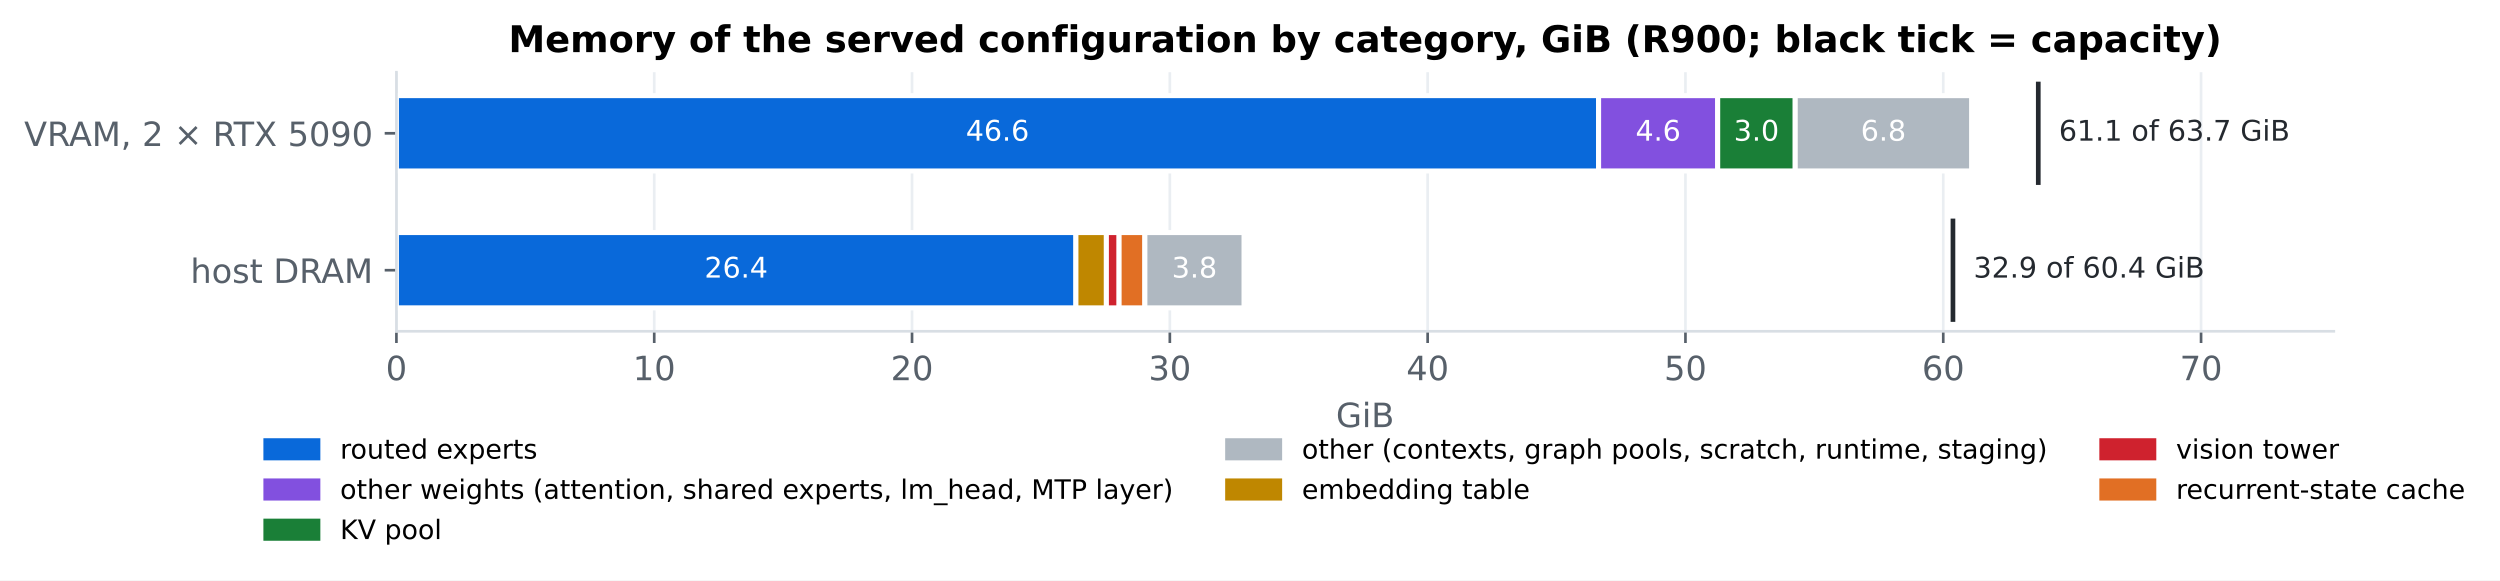
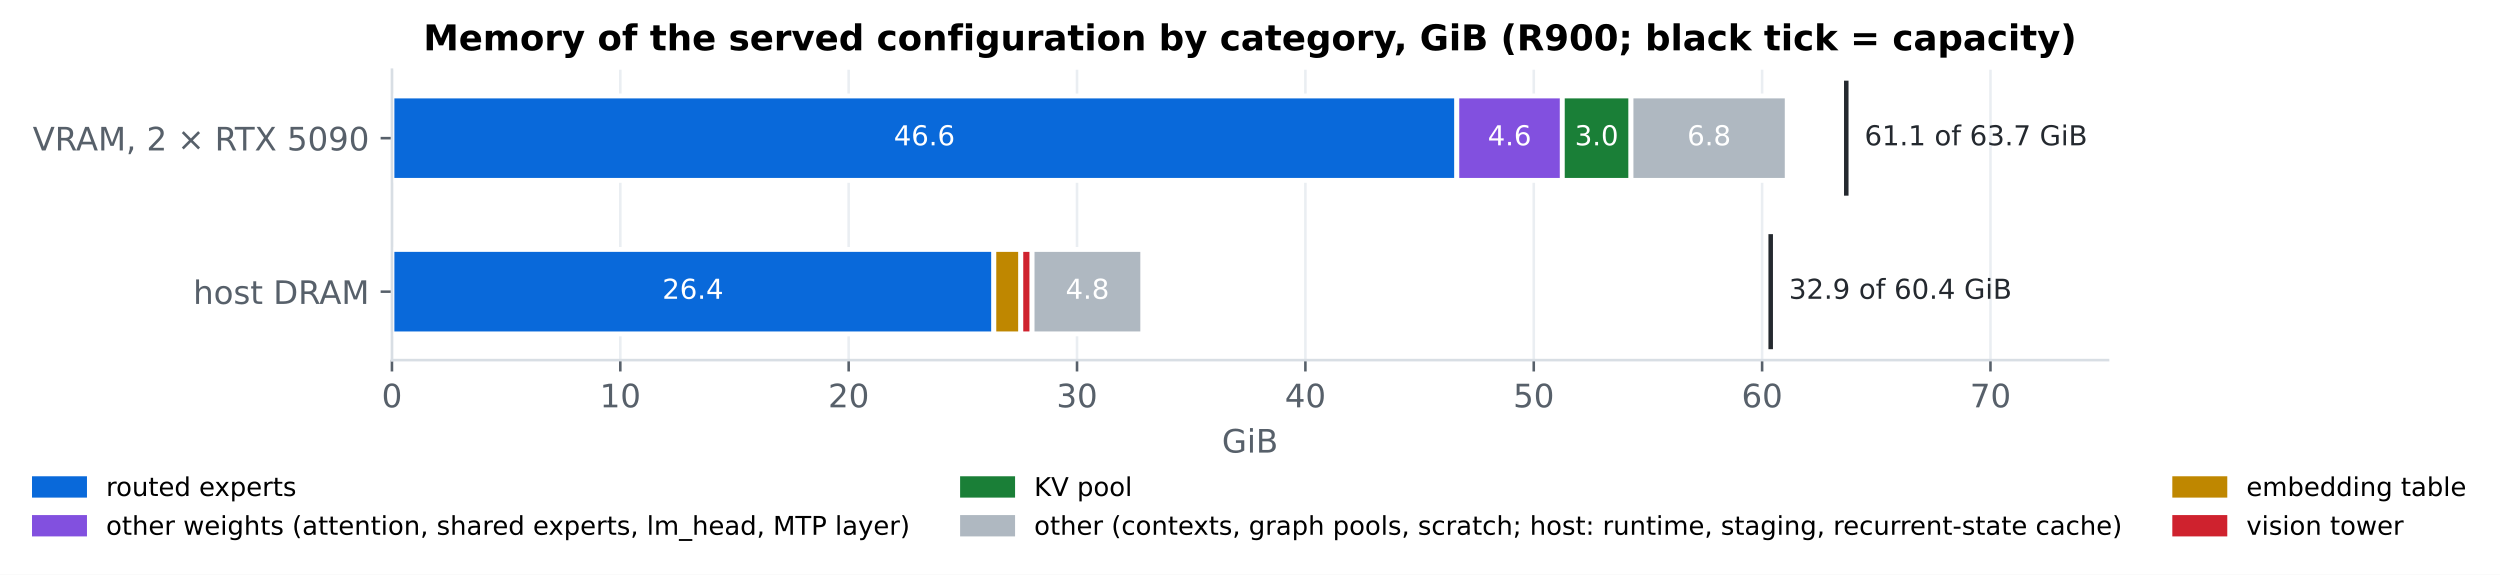
- <svg xmlns="http://www.w3.org/2000/svg" xmlns:xlink="http://www.w3.org/1999/xlink" width="746.141pt" height="173.216pt" viewBox="0 0 746.141 173.216" version="1.1">
+ <svg xmlns="http://www.w3.org/2000/svg" xmlns:xlink="http://www.w3.org/1999/xlink" width="773.222pt" height="177.728pt" viewBox="0 0 773.222 177.728" version="1.1">
  <defs>
    <style type="text/css">*{stroke-linejoin: round; stroke-linecap: butt}</style>
  </defs>
  <g id="figure_1">
    <g id="patch_1">
-       <path d="M 0 173.216  L 746.141 173.216  L 746.141 -0  L 0 -0  z " style="fill: #ffffff" />
+       <path d="M 0 177.728  L 773.222 177.728  L 773.222 0  L 0 0  z " style="fill: #ffffff" />
    </g>
    <g id="axes_1">
      <g id="patch_2">
-         <path d="M 118.314 98.874  L 696.539 98.874  L 696.539 21.558  L 118.314 21.558  z " style="fill: #ffffff" />
+         <path d="M 121.226 111.383  L 651.997 111.383  L 651.997 21.558  L 121.226 21.558  z " style="fill: #ffffff" />
      </g>
      <g id="matplotlib.axis_1">
        <g id="xtick_1">
          <g id="line2d_1">
-             <path d="M 118.314 98.874  L 118.314 21.558  " clip-path="url(#p1c02063fec)" style="fill: none; stroke: #eaeef2; stroke-width: 0.8; stroke-linecap: square" />
+             <path d="M 121.226 111.383  L 121.226 21.558  " clip-path="url(#p5642a75e1c)" style="fill: none; stroke: #eaeef2; stroke-width: 0.8; stroke-linecap: square" />
          </g>
          <g id="line2d_2">
            <defs>
-               <path id="m10e03662db" d="M 0 0  L 0 3.5  " style="stroke: #57606a; stroke-width: 0.8" />
+               <path id="m6724d70ba2" d="M 0 0  L 0 3.5  " style="stroke: #57606a; stroke-width: 0.8" />
            </defs>
            <g>
-               <use xlink:href="#m10e03662db" x="118.314" y="98.874" style="fill: #57606a; stroke: #57606a; stroke-width: 0.8" />
+               <use xlink:href="#m6724d70ba2" x="121.226" y="111.383" style="fill: #57606a; stroke: #57606a; stroke-width: 0.8" />
            </g>
          </g>
          <g id="text_1">
-             <text style="font-size: 10px; font-family: 'DejaVu Sans', 'Bitstream Vera Sans', 'Computer Modern Sans Serif', 'Lucida Grande', 'Verdana', 'Geneva', 'Lucid', 'Arial', 'Helvetica', 'Avant Garde', sans-serif; text-anchor: middle; fill: #57606a" x="118.314" y="113.471" transform="rotate(-0 118.3141 113.4713)">0</text>
+             <text style="font-size: 10px; font-family: 'DejaVu Sans', 'Bitstream Vera Sans', 'Computer Modern Sans Serif', 'Lucida Grande', 'Verdana', 'Geneva', 'Lucid', 'Arial', 'Helvetica', 'Avant Garde', sans-serif; text-anchor: middle; fill: #57606a" x="121.226" y="125.98" transform="rotate(-0 121.2259 125.9803)">0</text>
          </g>
        </g>
        <g id="xtick_2">
          <g id="line2d_3">
-             <path d="M 195.258 98.874  L 195.258 21.558  " clip-path="url(#p1c02063fec)" style="fill: none; stroke: #eaeef2; stroke-width: 0.8; stroke-linecap: square" />
+             <path d="M 191.855 111.383  L 191.855 21.558  " clip-path="url(#p5642a75e1c)" style="fill: none; stroke: #eaeef2; stroke-width: 0.8; stroke-linecap: square" />
          </g>
          <g id="line2d_4">
            <g>
-               <use xlink:href="#m10e03662db" x="195.258" y="98.874" style="fill: #57606a; stroke: #57606a; stroke-width: 0.8" />
+               <use xlink:href="#m6724d70ba2" x="191.855" y="111.383" style="fill: #57606a; stroke: #57606a; stroke-width: 0.8" />
            </g>
          </g>
          <g id="text_2">
-             <text style="font-size: 10px; font-family: 'DejaVu Sans', 'Bitstream Vera Sans', 'Computer Modern Sans Serif', 'Lucida Grande', 'Verdana', 'Geneva', 'Lucid', 'Arial', 'Helvetica', 'Avant Garde', sans-serif; text-anchor: middle; fill: #57606a" x="195.258" y="113.471" transform="rotate(-0 195.258 113.4713)">10</text>
+             <text style="font-size: 10px; font-family: 'DejaVu Sans', 'Bitstream Vera Sans', 'Computer Modern Sans Serif', 'Lucida Grande', 'Verdana', 'Geneva', 'Lucid', 'Arial', 'Helvetica', 'Avant Garde', sans-serif; text-anchor: middle; fill: #57606a" x="191.855" y="125.98" transform="rotate(-0 191.855 125.9803)">10</text>
          </g>
        </g>
        <g id="xtick_3">
          <g id="line2d_5">
-             <path d="M 272.202 98.874  L 272.202 21.558  " clip-path="url(#p1c02063fec)" style="fill: none; stroke: #eaeef2; stroke-width: 0.8; stroke-linecap: square" />
+             <path d="M 262.484 111.383  L 262.484 21.558  " clip-path="url(#p5642a75e1c)" style="fill: none; stroke: #eaeef2; stroke-width: 0.8; stroke-linecap: square" />
          </g>
          <g id="line2d_6">
            <g>
-               <use xlink:href="#m10e03662db" x="272.202" y="98.874" style="fill: #57606a; stroke: #57606a; stroke-width: 0.8" />
+               <use xlink:href="#m6724d70ba2" x="262.484" y="111.383" style="fill: #57606a; stroke: #57606a; stroke-width: 0.8" />
            </g>
          </g>
          <g id="text_3">
-             <text style="font-size: 10px; font-family: 'DejaVu Sans', 'Bitstream Vera Sans', 'Computer Modern Sans Serif', 'Lucida Grande', 'Verdana', 'Geneva', 'Lucid', 'Arial', 'Helvetica', 'Avant Garde', sans-serif; text-anchor: middle; fill: #57606a" x="272.202" y="113.471" transform="rotate(-0 272.2019 113.4713)">20</text>
+             <text style="font-size: 10px; font-family: 'DejaVu Sans', 'Bitstream Vera Sans', 'Computer Modern Sans Serif', 'Lucida Grande', 'Verdana', 'Geneva', 'Lucid', 'Arial', 'Helvetica', 'Avant Garde', sans-serif; text-anchor: middle; fill: #57606a" x="262.484" y="125.98" transform="rotate(-0 262.4842 125.9803)">20</text>
          </g>
        </g>
        <g id="xtick_4">
          <g id="line2d_7">
-             <path d="M 349.146 98.874  L 349.146 21.558  " clip-path="url(#p1c02063fec)" style="fill: none; stroke: #eaeef2; stroke-width: 0.8; stroke-linecap: square" />
+             <path d="M 333.113 111.383  L 333.113 21.558  " clip-path="url(#p5642a75e1c)" style="fill: none; stroke: #eaeef2; stroke-width: 0.8; stroke-linecap: square" />
          </g>
          <g id="line2d_8">
            <g>
-               <use xlink:href="#m10e03662db" x="349.146" y="98.874" style="fill: #57606a; stroke: #57606a; stroke-width: 0.8" />
+               <use xlink:href="#m6724d70ba2" x="333.113" y="111.383" style="fill: #57606a; stroke: #57606a; stroke-width: 0.8" />
            </g>
          </g>
          <g id="text_4">
-             <text style="font-size: 10px; font-family: 'DejaVu Sans', 'Bitstream Vera Sans', 'Computer Modern Sans Serif', 'Lucida Grande', 'Verdana', 'Geneva', 'Lucid', 'Arial', 'Helvetica', 'Avant Garde', sans-serif; text-anchor: middle; fill: #57606a" x="349.146" y="113.471" transform="rotate(-0 349.1458 113.4713)">30</text>
+             <text style="font-size: 10px; font-family: 'DejaVu Sans', 'Bitstream Vera Sans', 'Computer Modern Sans Serif', 'Lucida Grande', 'Verdana', 'Geneva', 'Lucid', 'Arial', 'Helvetica', 'Avant Garde', sans-serif; text-anchor: middle; fill: #57606a" x="333.113" y="125.98" transform="rotate(-0 333.1134 125.9803)">30</text>
          </g>
        </g>
        <g id="xtick_5">
          <g id="line2d_9">
-             <path d="M 426.09 98.874  L 426.09 21.558  " clip-path="url(#p1c02063fec)" style="fill: none; stroke: #eaeef2; stroke-width: 0.8; stroke-linecap: square" />
+             <path d="M 403.743 111.383  L 403.743 21.558  " clip-path="url(#p5642a75e1c)" style="fill: none; stroke: #eaeef2; stroke-width: 0.8; stroke-linecap: square" />
          </g>
          <g id="line2d_10">
            <g>
-               <use xlink:href="#m10e03662db" x="426.09" y="98.874" style="fill: #57606a; stroke: #57606a; stroke-width: 0.8" />
+               <use xlink:href="#m6724d70ba2" x="403.743" y="111.383" style="fill: #57606a; stroke: #57606a; stroke-width: 0.8" />
            </g>
          </g>
          <g id="text_5">
-             <text style="font-size: 10px; font-family: 'DejaVu Sans', 'Bitstream Vera Sans', 'Computer Modern Sans Serif', 'Lucida Grande', 'Verdana', 'Geneva', 'Lucid', 'Arial', 'Helvetica', 'Avant Garde', sans-serif; text-anchor: middle; fill: #57606a" x="426.09" y="113.471" transform="rotate(-0 426.0897 113.4713)">40</text>
+             <text style="font-size: 10px; font-family: 'DejaVu Sans', 'Bitstream Vera Sans', 'Computer Modern Sans Serif', 'Lucida Grande', 'Verdana', 'Geneva', 'Lucid', 'Arial', 'Helvetica', 'Avant Garde', sans-serif; text-anchor: middle; fill: #57606a" x="403.743" y="125.98" transform="rotate(-0 403.7425 125.9803)">40</text>
          </g>
        </g>
        <g id="xtick_6">
          <g id="line2d_11">
-             <path d="M 503.034 98.874  L 503.034 21.558  " clip-path="url(#p1c02063fec)" style="fill: none; stroke: #eaeef2; stroke-width: 0.8; stroke-linecap: square" />
+             <path d="M 474.372 111.383  L 474.372 21.558  " clip-path="url(#p5642a75e1c)" style="fill: none; stroke: #eaeef2; stroke-width: 0.8; stroke-linecap: square" />
          </g>
          <g id="line2d_12">
            <g>
-               <use xlink:href="#m10e03662db" x="503.034" y="98.874" style="fill: #57606a; stroke: #57606a; stroke-width: 0.8" />
+               <use xlink:href="#m6724d70ba2" x="474.372" y="111.383" style="fill: #57606a; stroke: #57606a; stroke-width: 0.8" />
            </g>
          </g>
          <g id="text_6">
-             <text style="font-size: 10px; font-family: 'DejaVu Sans', 'Bitstream Vera Sans', 'Computer Modern Sans Serif', 'Lucida Grande', 'Verdana', 'Geneva', 'Lucid', 'Arial', 'Helvetica', 'Avant Garde', sans-serif; text-anchor: middle; fill: #57606a" x="503.034" y="113.471" transform="rotate(-0 503.0336 113.4713)">50</text>
+             <text style="font-size: 10px; font-family: 'DejaVu Sans', 'Bitstream Vera Sans', 'Computer Modern Sans Serif', 'Lucida Grande', 'Verdana', 'Geneva', 'Lucid', 'Arial', 'Helvetica', 'Avant Garde', sans-serif; text-anchor: middle; fill: #57606a" x="474.372" y="125.98" transform="rotate(-0 474.3717 125.9803)">50</text>
          </g>
        </g>
        <g id="xtick_7">
          <g id="line2d_13">
-             <path d="M 579.977 98.874  L 579.977 21.558  " clip-path="url(#p1c02063fec)" style="fill: none; stroke: #eaeef2; stroke-width: 0.8; stroke-linecap: square" />
+             <path d="M 545.001 111.383  L 545.001 21.558  " clip-path="url(#p5642a75e1c)" style="fill: none; stroke: #eaeef2; stroke-width: 0.8; stroke-linecap: square" />
          </g>
          <g id="line2d_14">
            <g>
-               <use xlink:href="#m10e03662db" x="579.977" y="98.874" style="fill: #57606a; stroke: #57606a; stroke-width: 0.8" />
+               <use xlink:href="#m6724d70ba2" x="545.001" y="111.383" style="fill: #57606a; stroke: #57606a; stroke-width: 0.8" />
            </g>
          </g>
          <g id="text_7">
-             <text style="font-size: 10px; font-family: 'DejaVu Sans', 'Bitstream Vera Sans', 'Computer Modern Sans Serif', 'Lucida Grande', 'Verdana', 'Geneva', 'Lucid', 'Arial', 'Helvetica', 'Avant Garde', sans-serif; text-anchor: middle; fill: #57606a" x="579.977" y="113.471" transform="rotate(-0 579.9775 113.4713)">60</text>
+             <text style="font-size: 10px; font-family: 'DejaVu Sans', 'Bitstream Vera Sans', 'Computer Modern Sans Serif', 'Lucida Grande', 'Verdana', 'Geneva', 'Lucid', 'Arial', 'Helvetica', 'Avant Garde', sans-serif; text-anchor: middle; fill: #57606a" x="545.001" y="125.98" transform="rotate(-0 545.0009 125.9803)">60</text>
          </g>
        </g>
        <g id="xtick_8">
          <g id="line2d_15">
-             <path d="M 656.921 98.874  L 656.921 21.558  " clip-path="url(#p1c02063fec)" style="fill: none; stroke: #eaeef2; stroke-width: 0.8; stroke-linecap: square" />
+             <path d="M 615.63 111.383  L 615.63 21.558  " clip-path="url(#p5642a75e1c)" style="fill: none; stroke: #eaeef2; stroke-width: 0.8; stroke-linecap: square" />
          </g>
          <g id="line2d_16">
            <g>
-               <use xlink:href="#m10e03662db" x="656.921" y="98.874" style="fill: #57606a; stroke: #57606a; stroke-width: 0.8" />
+               <use xlink:href="#m6724d70ba2" x="615.63" y="111.383" style="fill: #57606a; stroke: #57606a; stroke-width: 0.8" />
            </g>
          </g>
          <g id="text_8">
-             <text style="font-size: 10px; font-family: 'DejaVu Sans', 'Bitstream Vera Sans', 'Computer Modern Sans Serif', 'Lucida Grande', 'Verdana', 'Geneva', 'Lucid', 'Arial', 'Helvetica', 'Avant Garde', sans-serif; text-anchor: middle; fill: #57606a" x="656.921" y="113.471" transform="rotate(-0 656.9214 113.4713)">70</text>
+             <text style="font-size: 10px; font-family: 'DejaVu Sans', 'Bitstream Vera Sans', 'Computer Modern Sans Serif', 'Lucida Grande', 'Verdana', 'Geneva', 'Lucid', 'Arial', 'Helvetica', 'Avant Garde', sans-serif; text-anchor: middle; fill: #57606a" x="615.63" y="125.98" transform="rotate(-0 615.6301 125.9803)">70</text>
          </g>
        </g>
        <g id="text_9">
-           <text style="font-size: 10px; font-family: 'DejaVu Sans', 'Bitstream Vera Sans', 'Computer Modern Sans Serif', 'Lucida Grande', 'Verdana', 'Geneva', 'Lucid', 'Arial', 'Helvetica', 'Avant Garde', sans-serif; text-anchor: middle; fill: #57606a" x="407.427" y="127.472" transform="rotate(-0 407.4267 127.472)">GiB</text>
+           <text style="font-size: 10px; font-family: 'DejaVu Sans', 'Bitstream Vera Sans', 'Computer Modern Sans Serif', 'Lucida Grande', 'Verdana', 'Geneva', 'Lucid', 'Arial', 'Helvetica', 'Avant Garde', sans-serif; text-anchor: middle; fill: #57606a" x="386.611" y="139.981" transform="rotate(-0 386.6112 139.9811)">GiB</text>
        </g>
      </g>
      <g id="matplotlib.axis_2">
        <g id="ytick_1">
          <g id="line2d_17">
            <defs>
-               <path id="mf95bd4f578" d="M 0 0  L -3.5 0  " style="stroke: #57606a; stroke-width: 0.8" />
+               <path id="m751019982d" d="M 0 0  L -3.5 0  " style="stroke: #57606a; stroke-width: 0.8" />
            </defs>
            <g>
-               <use xlink:href="#mf95bd4f578" x="118.314" y="39.784" style="fill: #57606a; stroke: #57606a; stroke-width: 0.8" />
+               <use xlink:href="#m751019982d" x="121.226" y="42.733" style="fill: #57606a; stroke: #57606a; stroke-width: 0.8" />
            </g>
          </g>
          <g id="text_10">
-             <text style="font-size: 10px; font-family: 'DejaVu Sans', 'Bitstream Vera Sans', 'Computer Modern Sans Serif', 'Lucida Grande', 'Verdana', 'Geneva', 'Lucid', 'Arial', 'Helvetica', 'Avant Garde', sans-serif; text-anchor: end; fill: #57606a" x="111.314" y="43.583" transform="rotate(-0 111.3141 43.5826)">VRAM, 2 × RTX 5090</text>
+             <text style="font-size: 10px; font-family: 'DejaVu Sans', 'Bitstream Vera Sans', 'Computer Modern Sans Serif', 'Lucida Grande', 'Verdana', 'Geneva', 'Lucid', 'Arial', 'Helvetica', 'Avant Garde', sans-serif; text-anchor: end; fill: #57606a" x="114.226" y="46.531" transform="rotate(-0 114.2259 46.53136)">VRAM, 2 × RTX 5090</text>
          </g>
        </g>
        <g id="ytick_2">
          <g id="line2d_18">
            <g>
-               <use xlink:href="#mf95bd4f578" x="118.314" y="80.648" style="fill: #57606a; stroke: #57606a; stroke-width: 0.8" />
+               <use xlink:href="#m751019982d" x="121.226" y="90.208" style="fill: #57606a; stroke: #57606a; stroke-width: 0.8" />
            </g>
          </g>
          <g id="text_11">
-             <text style="font-size: 10px; font-family: 'DejaVu Sans', 'Bitstream Vera Sans', 'Computer Modern Sans Serif', 'Lucida Grande', 'Verdana', 'Geneva', 'Lucid', 'Arial', 'Helvetica', 'Avant Garde', sans-serif; text-anchor: end; fill: #57606a" x="111.314" y="84.447" transform="rotate(-0 111.3141 84.44732)">host DRAM</text>
+             <text style="font-size: 10px; font-family: 'DejaVu Sans', 'Bitstream Vera Sans', 'Computer Modern Sans Serif', 'Lucida Grande', 'Verdana', 'Geneva', 'Lucid', 'Arial', 'Helvetica', 'Avant Garde', sans-serif; text-anchor: end; fill: #57606a" x="114.226" y="94.008" transform="rotate(-0 114.2259 94.00765)">host DRAM</text>
          </g>
        </g>
      </g>
      <g id="patch_3">
-         <path d="M 118.314 28.546  L 477.112 28.546  L 477.112 51.021  L 118.314 51.021  z " clip-path="url(#p1c02063fec)" style="fill: #0969da; stroke: #ffffff; stroke-width: 1.5; stroke-linejoin: miter" />
+         <path d="M 121.226 29.677  L 450.577 29.677  L 450.577 55.788  L 121.226 55.788  z " clip-path="url(#p5642a75e1c)" style="fill: #0969da; stroke: #ffffff; stroke-width: 1.5; stroke-linejoin: miter" />
      </g>
      <g id="patch_4">
-         <path d="M 477.112 28.546  L 512.655 28.546  L 512.655 51.021  L 477.112 51.021  z " clip-path="url(#p1c02063fec)" style="fill: #8250df; stroke: #ffffff; stroke-width: 1.5; stroke-linejoin: miter" />
+         <path d="M 450.577 29.677  L 483.204 29.677  L 483.204 55.788  L 450.577 55.788  z " clip-path="url(#p5642a75e1c)" style="fill: #8250df; stroke: #ffffff; stroke-width: 1.5; stroke-linejoin: miter" />
      </g>
      <g id="patch_5">
-         <path d="M 512.655 28.546  L 535.798 28.546  L 535.798 51.021  L 512.655 51.021  z " clip-path="url(#p1c02063fec)" style="fill: #1a7f37; stroke: #ffffff; stroke-width: 1.5; stroke-linejoin: miter" />
+         <path d="M 483.204 29.677  L 504.448 29.677  L 504.448 55.788  L 483.204 55.788  z " clip-path="url(#p5642a75e1c)" style="fill: #1a7f37; stroke: #ffffff; stroke-width: 1.5; stroke-linejoin: miter" />
      </g>
      <g id="patch_6">
-         <path d="M 535.798 28.546  L 588.438 28.546  L 588.438 51.021  L 535.798 51.021  z " clip-path="url(#p1c02063fec)" style="fill: #afb8c1; stroke: #ffffff; stroke-width: 1.5; stroke-linejoin: miter" />
+         <path d="M 504.448 29.677  L 552.767 29.677  L 552.767 55.788  L 504.448 55.788  z " clip-path="url(#p5642a75e1c)" style="fill: #afb8c1; stroke: #ffffff; stroke-width: 1.5; stroke-linejoin: miter" />
      </g>
      <g id="patch_7">
-         <path d="M 118.314 69.41  L 321.113 69.41  L 321.113 91.886  L 118.314 91.886  z " clip-path="url(#p1c02063fec)" style="fill: #0969da; stroke: #ffffff; stroke-width: 1.5; stroke-linejoin: miter" />
+         <path d="M 121.226 77.153  L 307.381 77.153  L 307.381 103.264  L 121.226 103.264  z " clip-path="url(#p5642a75e1c)" style="fill: #0969da; stroke: #ffffff; stroke-width: 1.5; stroke-linejoin: miter" />
      </g>
      <g id="patch_8">
-         <path d="M 321.113 69.41  L 330.205 69.41  L 330.205 91.886  L 321.113 91.886  z " clip-path="url(#p1c02063fec)" style="fill: #bf8700; stroke: #ffffff; stroke-width: 1.5; stroke-linejoin: miter" />
+         <path d="M 307.381 77.153  L 315.727 77.153  L 315.727 103.264  L 307.381 103.264  z " clip-path="url(#p5642a75e1c)" style="fill: #bf8700; stroke: #ffffff; stroke-width: 1.5; stroke-linejoin: miter" />
      </g>
      <g id="patch_9">
-         <path d="M 330.205 69.41  L 334.002 69.41  L 334.002 91.886  L 330.205 91.886  z " clip-path="url(#p1c02063fec)" style="fill: #cf222e; stroke: #ffffff; stroke-width: 1.5; stroke-linejoin: miter" />
+         <path d="M 315.727 77.153  L 319.213 77.153  L 319.213 103.264  L 315.727 103.264  z " clip-path="url(#p5642a75e1c)" style="fill: #cf222e; stroke: #ffffff; stroke-width: 1.5; stroke-linejoin: miter" />
      </g>
      <g id="patch_10">
-         <path d="M 334.002 69.41  L 341.697 69.41  L 341.697 91.886  L 334.002 91.886  z " clip-path="url(#p1c02063fec)" style="fill: #e16f24; stroke: #ffffff; stroke-width: 1.5; stroke-linejoin: miter" />
+         <path d="M 319.213 77.153  L 353.438 77.153  L 353.438 103.264  L 319.213 103.264  z " clip-path="url(#p5642a75e1c)" style="fill: #afb8c1; stroke: #ffffff; stroke-width: 1.5; stroke-linejoin: miter" />
+       </g>
+       <g id="line2d_19">
+         <path d="M 571.032 25.641  L 571.032 59.824  " clip-path="url(#p5642a75e1c)" style="fill: none; stroke: #24292f; stroke-width: 1.4; stroke-linecap: square" />
+       </g>
+       <g id="line2d_20">
+         <path d="M 547.657 73.117  L 547.657 107.3  " clip-path="url(#p5642a75e1c)" style="fill: none; stroke: #24292f; stroke-width: 1.4; stroke-linecap: square" />
      </g>
      <g id="patch_11">
-         <path d="M 341.697 69.41  L 371.287 69.41  L 371.287 91.886  L 341.697 91.886  z " clip-path="url(#p1c02063fec)" style="fill: #afb8c1; stroke: #ffffff; stroke-width: 1.5; stroke-linejoin: miter" />
-       </g>
-       <g id="line2d_19">
-         <path d="M 608.336 25.073  L 608.336 54.495  " clip-path="url(#p1c02063fec)" style="fill: none; stroke: #24292f; stroke-width: 1.4; stroke-linecap: square" />
-       </g>
-       <g id="line2d_20">
-         <path d="M 582.871 65.937  L 582.871 95.359  " clip-path="url(#p1c02063fec)" style="fill: none; stroke: #24292f; stroke-width: 1.4; stroke-linecap: square" />
+         <path d="M 121.226 111.383  L 121.226 21.558  " style="fill: none; stroke: #d8dee4; stroke-width: 0.8; stroke-linejoin: miter; stroke-linecap: square" />
      </g>
      <g id="patch_12">
-         <path d="M 118.314 98.874  L 118.314 21.558  " style="fill: none; stroke: #d8dee4; stroke-width: 0.8; stroke-linejoin: miter; stroke-linecap: square" />
-       </g>
-       <g id="patch_13">
-         <path d="M 118.314 98.874  L 696.539 98.874  " style="fill: none; stroke: #d8dee4; stroke-width: 0.8; stroke-linejoin: miter; stroke-linecap: square" />
+         <path d="M 121.226 111.383  L 651.997 111.383  " style="fill: none; stroke: #d8dee4; stroke-width: 0.8; stroke-linejoin: miter; stroke-linecap: square" />
      </g>
      <g id="text_12">
-         <text style="font-size: 8.5px; font-family: 'DejaVu Sans', 'Bitstream Vera Sans', 'Computer Modern Sans Serif', 'Lucida Grande', 'Verdana', 'Geneva', 'Lucid', 'Arial', 'Helvetica', 'Avant Garde', sans-serif; text-anchor: middle; fill: #ffffff" x="297.713" y="41.992" transform="rotate(-0 297.713 41.99178)">46.6</text>
+         <text style="font-size: 8.5px; font-family: 'DejaVu Sans', 'Bitstream Vera Sans', 'Computer Modern Sans Serif', 'Lucida Grande', 'Verdana', 'Geneva', 'Lucid', 'Arial', 'Helvetica', 'Avant Garde', sans-serif; text-anchor: middle; fill: #ffffff" x="285.902" y="44.941" transform="rotate(-0 285.9017 44.94054)">46.6</text>
      </g>
      <g id="text_13">
-         <text style="font-size: 8.5px; font-family: 'DejaVu Sans', 'Bitstream Vera Sans', 'Computer Modern Sans Serif', 'Lucida Grande', 'Verdana', 'Geneva', 'Lucid', 'Arial', 'Helvetica', 'Avant Garde', sans-serif; text-anchor: middle; fill: #ffffff" x="494.884" y="41.992" transform="rotate(-0 494.8836 41.99178)">4.6</text>
+         <text style="font-size: 8.5px; font-family: 'DejaVu Sans', 'Bitstream Vera Sans', 'Computer Modern Sans Serif', 'Lucida Grande', 'Verdana', 'Geneva', 'Lucid', 'Arial', 'Helvetica', 'Avant Garde', sans-serif; text-anchor: middle; fill: #ffffff" x="466.891" y="44.941" transform="rotate(-0 466.8906 44.94054)">4.6</text>
      </g>
      <g id="text_14">
-         <text style="font-size: 8.5px; font-family: 'DejaVu Sans', 'Bitstream Vera Sans', 'Computer Modern Sans Serif', 'Lucida Grande', 'Verdana', 'Geneva', 'Lucid', 'Arial', 'Helvetica', 'Avant Garde', sans-serif; text-anchor: middle; fill: #ffffff" x="524.227" y="41.992" transform="rotate(-0 524.2268 41.99178)">3.0</text>
+         <text style="font-size: 8.5px; font-family: 'DejaVu Sans', 'Bitstream Vera Sans', 'Computer Modern Sans Serif', 'Lucida Grande', 'Verdana', 'Geneva', 'Lucid', 'Arial', 'Helvetica', 'Avant Garde', sans-serif; text-anchor: middle; fill: #ffffff" x="493.826" y="44.941" transform="rotate(-0 493.8256 44.94054)">3.0</text>
      </g>
      <g id="text_15">
-         <text style="font-size: 8.5px; font-family: 'DejaVu Sans', 'Bitstream Vera Sans', 'Computer Modern Sans Serif', 'Lucida Grande', 'Verdana', 'Geneva', 'Lucid', 'Arial', 'Helvetica', 'Avant Garde', sans-serif; text-anchor: middle; fill: #ffffff" x="562.118" y="41.992" transform="rotate(-0 562.1184 41.99178)">6.8</text>
+         <text style="font-size: 8.5px; font-family: 'DejaVu Sans', 'Bitstream Vera Sans', 'Computer Modern Sans Serif', 'Lucida Grande', 'Verdana', 'Geneva', 'Lucid', 'Arial', 'Helvetica', 'Avant Garde', sans-serif; text-anchor: middle; fill: #ffffff" x="528.607" y="44.941" transform="rotate(-0 528.6075 44.94054)">6.8</text>
      </g>
      <g id="text_16">
-         <text style="font-size: 8.5px; font-family: 'DejaVu Sans', 'Bitstream Vera Sans', 'Computer Modern Sans Serif', 'Lucida Grande', 'Verdana', 'Geneva', 'Lucid', 'Arial', 'Helvetica', 'Avant Garde', sans-serif; text-anchor: start; fill: #24292f" x="614.491" y="41.992" transform="rotate(-0 614.491 41.99211)">61.1 of 63.7 GiB</text>
+         <text style="font-size: 8.5px; font-family: 'DejaVu Sans', 'Bitstream Vera Sans', 'Computer Modern Sans Serif', 'Lucida Grande', 'Verdana', 'Geneva', 'Lucid', 'Arial', 'Helvetica', 'Avant Garde', sans-serif; text-anchor: start; fill: #24292f" x="576.682" y="44.941" transform="rotate(-0 576.6819 44.94087)">61.1 of 63.7 GiB</text>
      </g>
      <g id="text_17">
-         <text style="font-size: 8.5px; font-family: 'DejaVu Sans', 'Bitstream Vera Sans', 'Computer Modern Sans Serif', 'Lucida Grande', 'Verdana', 'Geneva', 'Lucid', 'Arial', 'Helvetica', 'Avant Garde', sans-serif; text-anchor: middle; fill: #ffffff" x="219.713" y="82.856" transform="rotate(-0 219.7135 82.85611)">26.4</text>
+         <text style="font-size: 8.5px; font-family: 'DejaVu Sans', 'Bitstream Vera Sans', 'Computer Modern Sans Serif', 'Lucida Grande', 'Verdana', 'Geneva', 'Lucid', 'Arial', 'Helvetica', 'Avant Garde', sans-serif; text-anchor: middle; fill: #ffffff" x="214.303" y="92.416" transform="rotate(-0 214.3035 92.41644)">26.4</text>
      </g>
      <g id="text_18">
-         <text style="font-size: 8.5px; font-family: 'DejaVu Sans', 'Bitstream Vera Sans', 'Computer Modern Sans Serif', 'Lucida Grande', 'Verdana', 'Geneva', 'Lucid', 'Arial', 'Helvetica', 'Avant Garde', sans-serif; text-anchor: middle; fill: #ffffff" x="356.492" y="82.856" transform="rotate(-0 356.4918 82.85611)">3.8</text>
+         <text style="font-size: 8.5px; font-family: 'DejaVu Sans', 'Bitstream Vera Sans', 'Computer Modern Sans Serif', 'Lucida Grande', 'Verdana', 'Geneva', 'Lucid', 'Arial', 'Helvetica', 'Avant Garde', sans-serif; text-anchor: middle; fill: #ffffff" x="336.325" y="92.416" transform="rotate(-0 336.3251 92.41644)">4.8</text>
      </g>
      <g id="text_19">
-         <text style="font-size: 8.5px; font-family: 'DejaVu Sans', 'Bitstream Vera Sans', 'Computer Modern Sans Serif', 'Lucida Grande', 'Verdana', 'Geneva', 'Lucid', 'Arial', 'Helvetica', 'Avant Garde', sans-serif; text-anchor: start; fill: #24292f" x="589.026" y="82.856" transform="rotate(-0 589.0262 82.85644)">32.9 of 60.4 GiB</text>
+         <text style="font-size: 8.5px; font-family: 'DejaVu Sans', 'Bitstream Vera Sans', 'Computer Modern Sans Serif', 'Lucida Grande', 'Verdana', 'Geneva', 'Lucid', 'Arial', 'Helvetica', 'Avant Garde', sans-serif; text-anchor: start; fill: #24292f" x="553.307" y="92.417" transform="rotate(-0 553.307 92.41678)">32.9 of 60.4 GiB</text>
      </g>
      <g id="text_20">
-         <text style="font-weight: 700; font-size: 11px; font-family: 'DejaVu Sans', 'Bitstream Vera Sans', 'Computer Modern Sans Serif', 'Lucida Grande', 'Verdana', 'Geneva', 'Lucid', 'Arial', 'Helvetica', 'Avant Garde', sans-serif; text-anchor: middle" x="407.427" y="15.558" transform="rotate(-0 407.4267 15.55828)">Memory of the served configuration by category, GiB (R900; black tick = capacity)</text>
+         <text style="font-weight: 700; font-size: 11px; font-family: 'DejaVu Sans', 'Bitstream Vera Sans', 'Computer Modern Sans Serif', 'Lucida Grande', 'Verdana', 'Geneva', 'Lucid', 'Arial', 'Helvetica', 'Avant Garde', sans-serif; text-anchor: middle" x="386.611" y="15.558" transform="rotate(-0 386.6112 15.55828)">Memory of the served configuration by category, GiB (R900; black tick = capacity)</text>
      </g>
      <g id="legend_1">
+         <g id="patch_13">
+           <path d="M 10.4 153.405  L 26.4 153.405  L 26.4 147.805  L 10.4 147.805  z " style="fill: #0969da; stroke: #0969da; stroke-linejoin: miter" />
+         </g>
+         <g id="text_21">
+           <text style="font-size: 8px; font-family: 'DejaVu Sans', 'Bitstream Vera Sans', 'Computer Modern Sans Serif', 'Lucida Grande', 'Verdana', 'Geneva', 'Lucid', 'Arial', 'Helvetica', 'Avant Garde', sans-serif; text-anchor: start" x="32.8" y="153.405" transform="rotate(-0 32.8 153.4052)">routed experts</text>
+         </g>
        <g id="patch_14">
-           <path d="M 79.112 136.893  L 95.112 136.893  L 95.112 131.293  L 79.112 131.293  z " style="fill: #0969da; stroke: #0969da; stroke-linejoin: miter" />
-         </g>
-         <g id="text_21">
-           <text style="font-size: 8px; font-family: 'DejaVu Sans', 'Bitstream Vera Sans', 'Computer Modern Sans Serif', 'Lucida Grande', 'Verdana', 'Geneva', 'Lucid', 'Arial', 'Helvetica', 'Avant Garde', sans-serif; text-anchor: start" x="101.512" y="136.893" transform="rotate(-0 101.5124 136.8932)">routed experts</text>
+           <path d="M 10.4 165.406  L 26.4 165.406  L 26.4 159.806  L 10.4 159.806  z " style="fill: #8250df; stroke: #8250df; stroke-linejoin: miter" />
+         </g>
+         <g id="text_22">
+           <text style="font-size: 8px; font-family: 'DejaVu Sans', 'Bitstream Vera Sans', 'Computer Modern Sans Serif', 'Lucida Grande', 'Verdana', 'Geneva', 'Lucid', 'Arial', 'Helvetica', 'Avant Garde', sans-serif; text-anchor: start" x="32.8" y="165.406" transform="rotate(-0 32.8 165.4059)">other weights (attention, shared experts, lm_head, MTP layer)</text>
        </g>
        <g id="patch_15">
-           <path d="M 79.112 148.894  L 95.112 148.894  L 95.112 143.294  L 79.112 143.294  z " style="fill: #8250df; stroke: #8250df; stroke-linejoin: miter" />
-         </g>
-         <g id="text_22">
-           <text style="font-size: 8px; font-family: 'DejaVu Sans', 'Bitstream Vera Sans', 'Computer Modern Sans Serif', 'Lucida Grande', 'Verdana', 'Geneva', 'Lucid', 'Arial', 'Helvetica', 'Avant Garde', sans-serif; text-anchor: start" x="101.512" y="148.894" transform="rotate(-0 101.5124 148.8939)">other weights (attention, shared experts, lm_head, MTP layer)</text>
+           <path d="M 297.449 153.405  L 313.449 153.405  L 313.449 147.805  L 297.449 147.805  z " style="fill: #1a7f37; stroke: #1a7f37; stroke-linejoin: miter" />
+         </g>
+         <g id="text_23">
+           <text style="font-size: 8px; font-family: 'DejaVu Sans', 'Bitstream Vera Sans', 'Computer Modern Sans Serif', 'Lucida Grande', 'Verdana', 'Geneva', 'Lucid', 'Arial', 'Helvetica', 'Avant Garde', sans-serif; text-anchor: start" x="319.849" y="153.405" transform="rotate(-0 319.8487 153.4052)">KV pool</text>
        </g>
        <g id="patch_16">
-           <path d="M 79.112 160.894  L 95.112 160.894  L 95.112 155.294  L 79.112 155.294  z " style="fill: #1a7f37; stroke: #1a7f37; stroke-linejoin: miter" />
-         </g>
-         <g id="text_23">
-           <text style="font-size: 8px; font-family: 'DejaVu Sans', 'Bitstream Vera Sans', 'Computer Modern Sans Serif', 'Lucida Grande', 'Verdana', 'Geneva', 'Lucid', 'Arial', 'Helvetica', 'Avant Garde', sans-serif; text-anchor: start" x="101.512" y="160.894" transform="rotate(-0 101.5124 160.8945)">KV pool</text>
+           <path d="M 297.449 165.406  L 313.449 165.406  L 313.449 159.806  L 297.449 159.806  z " style="fill: #afb8c1; stroke: #afb8c1; stroke-linejoin: miter" />
+         </g>
+         <g id="text_24">
+           <text style="font-size: 8px; font-family: 'DejaVu Sans', 'Bitstream Vera Sans', 'Computer Modern Sans Serif', 'Lucida Grande', 'Verdana', 'Geneva', 'Lucid', 'Arial', 'Helvetica', 'Avant Garde', sans-serif; text-anchor: start" x="319.849" y="165.406" transform="rotate(-0 319.8487 165.4059)">other (contexts, graph pools, scratch; host: runtime, staging, recurrent-state cache)</text>
        </g>
        <g id="patch_17">
-           <path d="M 366.161 136.893  L 382.161 136.893  L 382.161 131.293  L 366.161 131.293  z " style="fill: #afb8c1; stroke: #afb8c1; stroke-linejoin: miter" />
-         </g>
-         <g id="text_24">
-           <text style="font-size: 8px; font-family: 'DejaVu Sans', 'Bitstream Vera Sans', 'Computer Modern Sans Serif', 'Lucida Grande', 'Verdana', 'Geneva', 'Lucid', 'Arial', 'Helvetica', 'Avant Garde', sans-serif; text-anchor: start" x="388.561" y="136.893" transform="rotate(-0 388.5611 136.8932)">other (contexts, graph pools, scratch, runtime, staging)</text>
+           <path d="M 672.372 153.405  L 688.372 153.405  L 688.372 147.805  L 672.372 147.805  z " style="fill: #bf8700; stroke: #bf8700; stroke-linejoin: miter" />
+         </g>
+         <g id="text_25">
+           <text style="font-size: 8px; font-family: 'DejaVu Sans', 'Bitstream Vera Sans', 'Computer Modern Sans Serif', 'Lucida Grande', 'Verdana', 'Geneva', 'Lucid', 'Arial', 'Helvetica', 'Avant Garde', sans-serif; text-anchor: start" x="694.773" y="153.405" transform="rotate(-0 694.7725 153.4052)">embedding table</text>
        </g>
        <g id="patch_18">
-           <path d="M 366.161 148.894  L 382.161 148.894  L 382.161 143.294  L 366.161 143.294  z " style="fill: #bf8700; stroke: #bf8700; stroke-linejoin: miter" />
-         </g>
-         <g id="text_25">
-           <text style="font-size: 8px; font-family: 'DejaVu Sans', 'Bitstream Vera Sans', 'Computer Modern Sans Serif', 'Lucida Grande', 'Verdana', 'Geneva', 'Lucid', 'Arial', 'Helvetica', 'Avant Garde', sans-serif; text-anchor: start" x="388.561" y="148.894" transform="rotate(-0 388.5611 148.8939)">embedding table</text>
-         </g>
-         <g id="patch_19">
-           <path d="M 627.061 136.893  L 643.061 136.893  L 643.061 131.293  L 627.061 131.293  z " style="fill: #cf222e; stroke: #cf222e; stroke-linejoin: miter" />
+           <path d="M 672.372 165.406  L 688.372 165.406  L 688.372 159.806  L 672.372 159.806  z " style="fill: #cf222e; stroke: #cf222e; stroke-linejoin: miter" />
        </g>
        <g id="text_26">
-           <text style="font-size: 8px; font-family: 'DejaVu Sans', 'Bitstream Vera Sans', 'Computer Modern Sans Serif', 'Lucida Grande', 'Verdana', 'Geneva', 'Lucid', 'Arial', 'Helvetica', 'Avant Garde', sans-serif; text-anchor: start" x="649.461" y="136.893" transform="rotate(-0 649.4611 136.8932)">vision tower</text>
-         </g>
-         <g id="patch_20">
-           <path d="M 627.061 148.894  L 643.061 148.894  L 643.061 143.294  L 627.061 143.294  z " style="fill: #e16f24; stroke: #e16f24; stroke-linejoin: miter" />
-         </g>
-         <g id="text_27">
-           <text style="font-size: 8px; font-family: 'DejaVu Sans', 'Bitstream Vera Sans', 'Computer Modern Sans Serif', 'Lucida Grande', 'Verdana', 'Geneva', 'Lucid', 'Arial', 'Helvetica', 'Avant Garde', sans-serif; text-anchor: start" x="649.461" y="148.894" transform="rotate(-0 649.4611 148.8939)">recurrent-state cache</text>
+           <text style="font-size: 8px; font-family: 'DejaVu Sans', 'Bitstream Vera Sans', 'Computer Modern Sans Serif', 'Lucida Grande', 'Verdana', 'Geneva', 'Lucid', 'Arial', 'Helvetica', 'Avant Garde', sans-serif; text-anchor: start" x="694.773" y="165.406" transform="rotate(-0 694.7725 165.4059)">vision tower</text>
        </g>
      </g>
    </g>
  </g>
  <defs>
-     <clipPath id="p1c02063fec">
-       <rect x="118.314" y="21.558" width="578.225" height="77.315" />
+     <clipPath id="p5642a75e1c">
+       <rect x="121.226" y="21.558" width="530.771" height="89.824" />
    </clipPath>
  </defs>
</svg>
